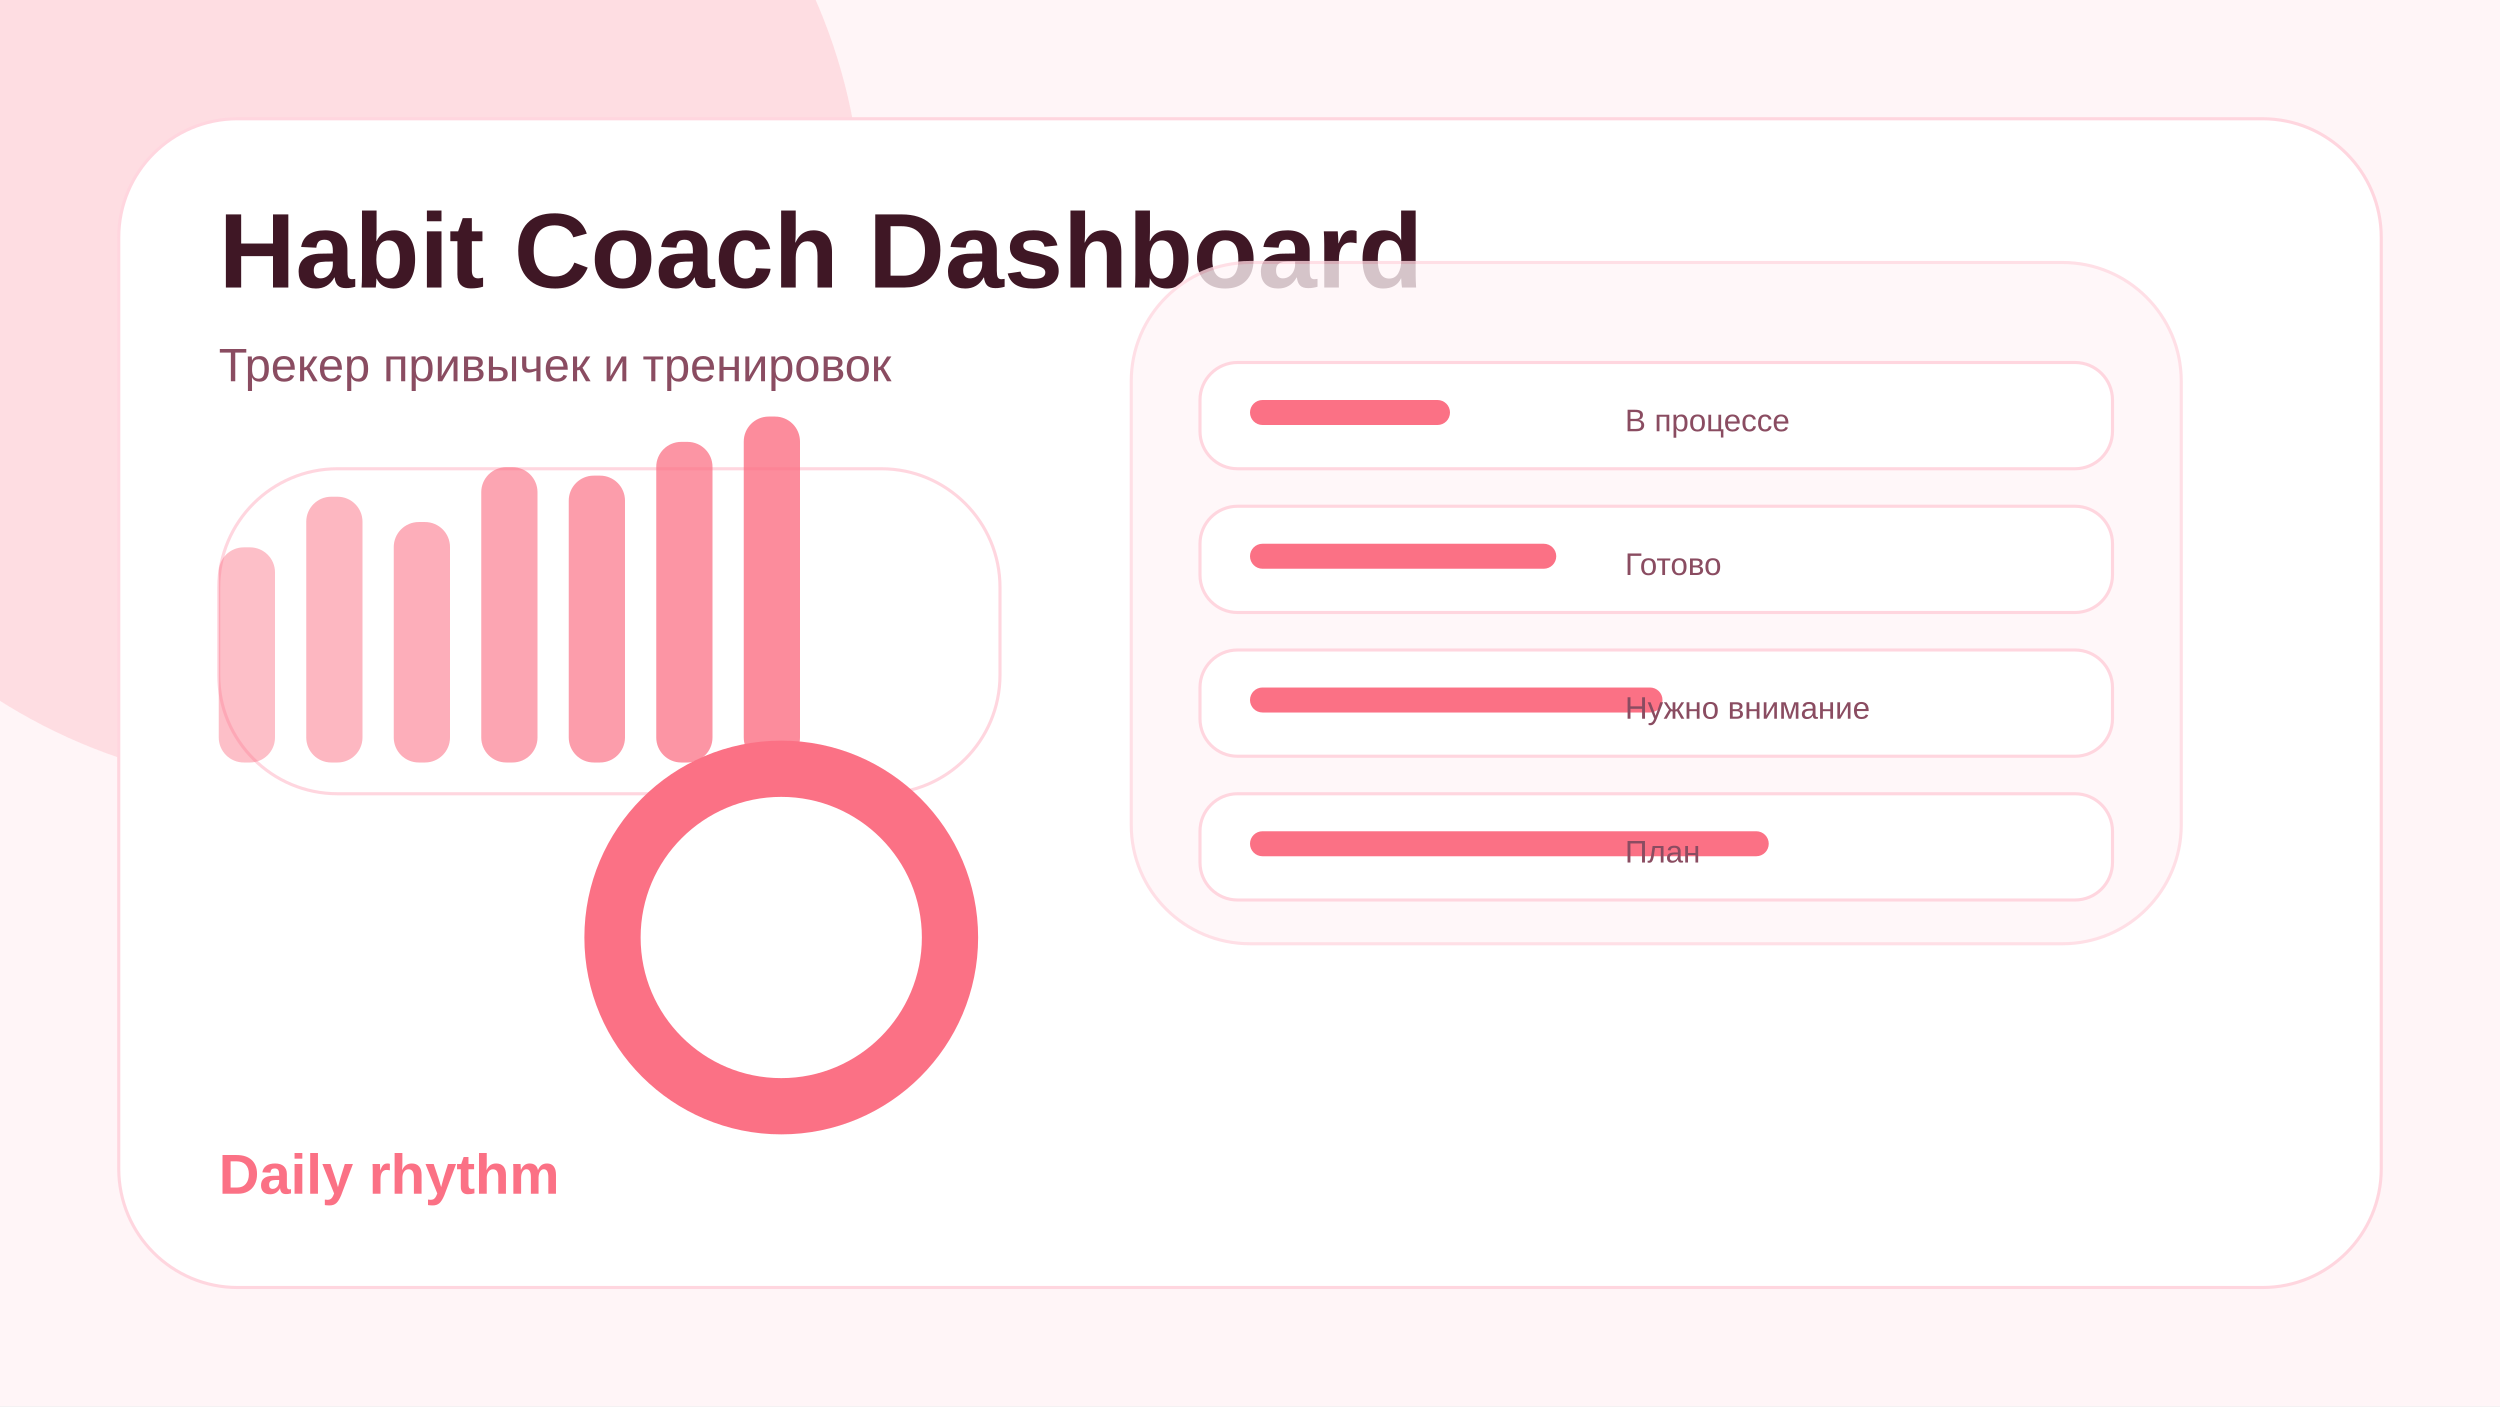
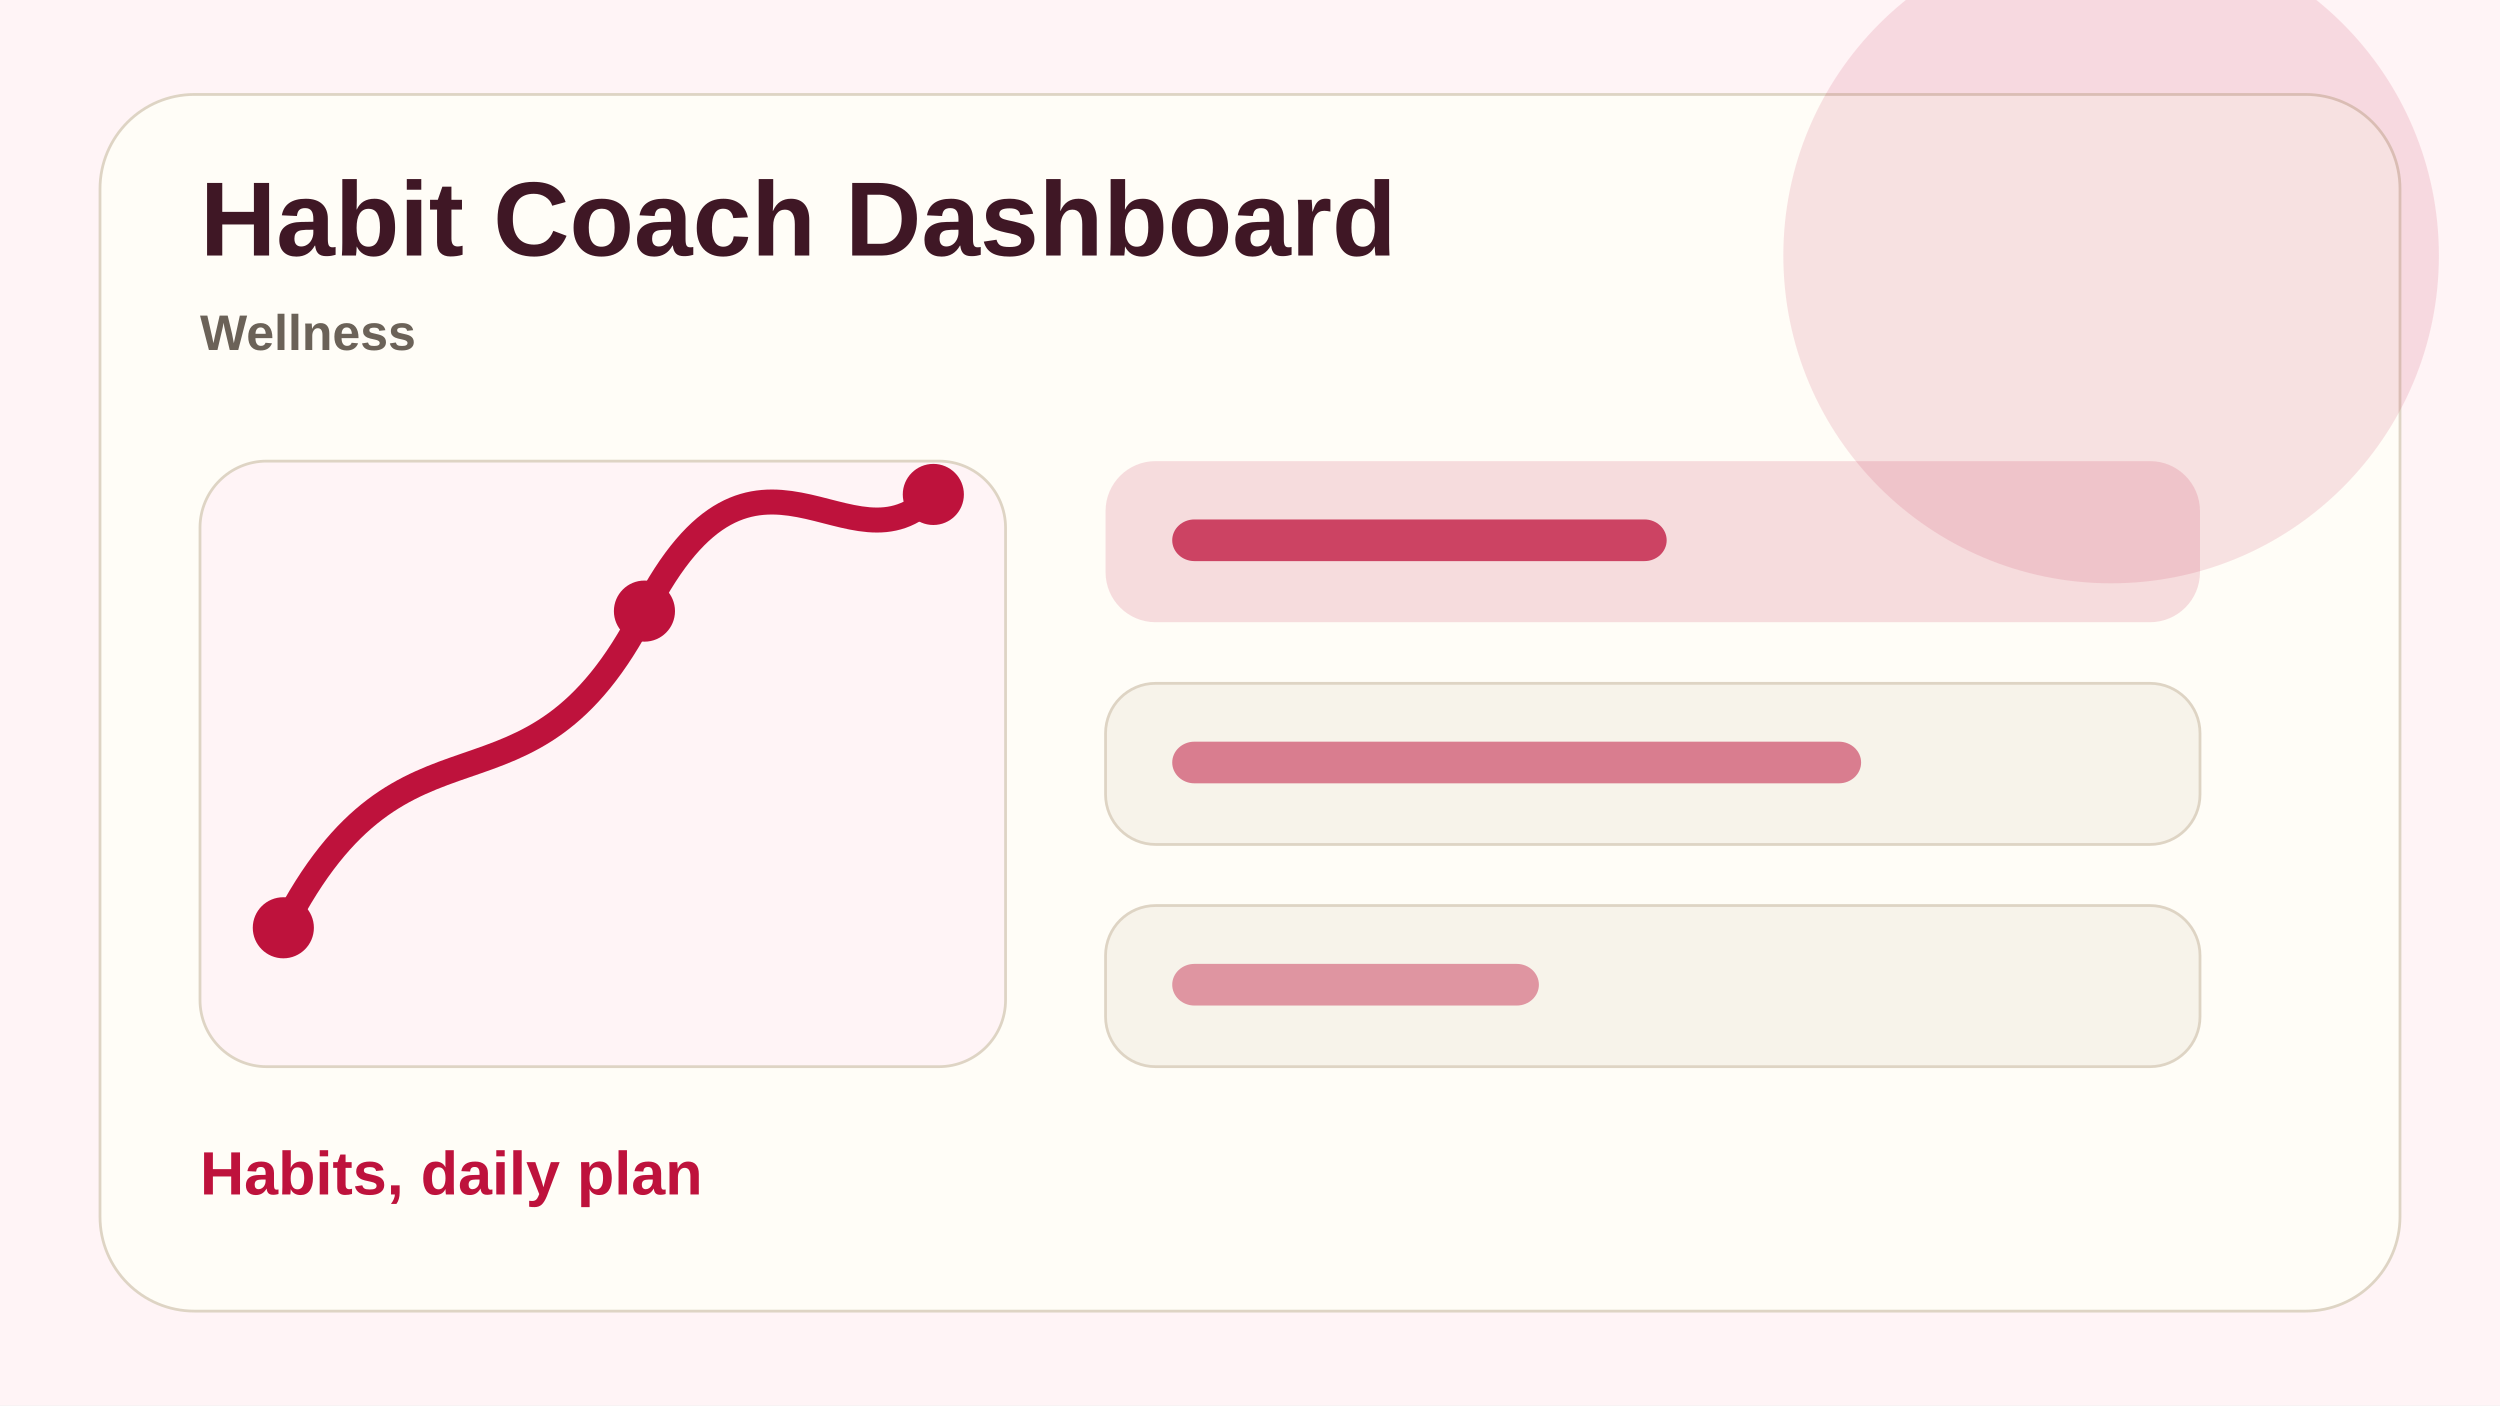
- <svg xmlns="http://www.w3.org/2000/svg" width="800" height="450" viewBox="0 0 800 450">
-   <rect width="800" height="450" fill="#fff5f7" />
-   <circle cx="96" cy="72" r="180" fill="#fb7185" opacity=".18" />
-   <rect x="38" y="38" width="724" height="374" rx="38" fill="#ffffff" stroke="#ffd6df" />
-   <text x="70" y="92" fill="#3f1725" font-family="Arial" font-size="34" font-weight="900">Habit Coach Dashboard</text>
-   <text x="70" y="122" fill="#8a4c61" font-family="Arial" font-size="15">Трекер привычек и тренировок</text>
-   <rect x="70" y="150" width="250" height="104" rx="38" fill="#ffffff" stroke="#ffd6df" />
-   <rect x="70" y="175.15" width="18" height="68.85" rx="8" fill="#fb7185" opacity="0.45" />
-   <rect x="98" y="158.95" width="18" height="85.05" rx="8" fill="#fb7185" opacity="0.51" />
-   <rect x="126" y="167.05" width="18" height="76.95" rx="8" fill="#fb7185" opacity="0.57" />
-   <rect x="154" y="149.5" width="18" height="94.5" rx="8" fill="#fb7185" opacity="0.63" />
-   <rect x="182" y="152.2" width="18" height="91.8" rx="8" fill="#fb7185" opacity="0.69" />
-   <rect x="210" y="141.4" width="18" height="102.6" rx="8" fill="#fb7185" opacity="0.75" />
-   <rect x="238" y="133.3" width="18" height="110.7" rx="8" fill="#fb7185" opacity="0.81" />
-   <rect x="362" y="84" width="336" height="218" rx="38" fill="#fff5f7" opacity=".78" stroke="#ffd6df" />
-   <rect x="384" y="116" width="292" height="34" rx="12" fill="#ffffff" stroke="#ffd6df" />
-   <rect x="400" y="128" width="64" height="8" rx="4" fill="#fb7185" />
-   <text x="520" y="138" fill="#8a4c61" font-size="10" font-family="Arial">В процессе</text>
-   <rect x="384" y="162" width="292" height="34" rx="12" fill="#ffffff" stroke="#ffd6df" />
-   <rect x="400" y="174" width="98" height="8" rx="4" fill="#fb7185" />
-   <text x="520" y="184" fill="#8a4c61" font-size="10" font-family="Arial">Готово</text>
-   <rect x="384" y="208" width="292" height="34" rx="12" fill="#ffffff" stroke="#ffd6df" />
-   <rect x="400" y="220" width="132" height="8" rx="4" fill="#fb7185" />
-   <text x="520" y="230" fill="#8a4c61" font-size="10" font-family="Arial">Нужно внимание</text>
-   <rect x="384" y="254" width="292" height="34" rx="12" fill="#ffffff" stroke="#ffd6df" />
-   <rect x="400" y="266" width="166" height="8" rx="4" fill="#fb7185" />
-   <text x="520" y="276" fill="#8a4c61" font-size="10" font-family="Arial">План</text>
-   <circle cx="250" cy="300" r="54" fill="none" stroke="#fb7185" stroke-width="18" />
-   <circle cx="250" cy="300" r="30" fill="#ffffff" />
-   <text x="70" y="382" fill="#fb7185" font-family="Arial" font-size="18" font-weight="900">Daily rhythm</text>
+ <svg xmlns="http://www.w3.org/2000/svg" width="900" height="506" viewBox="0 0 900 506">
+   <rect width="900" height="506" fill="#fff4f6" />
+   <rect x="36" y="34" width="828" height="438" rx="34" fill="#fffdf7" stroke="#ded4c4" />
+   <circle cx="760" cy="92" r="118" fill="#be123c" opacity=".12" />
+   <text x="72" y="92" fill="#3f1725" font-family="Arial" font-size="38" font-weight="900">Habit Coach Dashboard</text>
+   <text x="72" y="126" fill="#6b6258" font-family="Arial" font-size="18" font-weight="700">Wellness</text>
+   <rect x="72" y="166" width="290" height="218" rx="24" fill="#fff4f6" stroke="#ded4c4" />
+   <rect x="398" y="166" width="394" height="58" rx="18" fill="#be123c" opacity=".14" />
+   <rect x="422" y="187" width="178" height="15" rx="8" fill="#be123c" opacity=".76" />
+   <rect x="398" y="246" width="394" height="58" rx="18" fill="#f7f3ea" stroke="#ded4c4" />
+   <rect x="422" y="267" width="248" height="15" rx="8" fill="#be123c" opacity=".52" />
+   <rect x="398" y="326" width="394" height="58" rx="18" fill="#f7f3ea" stroke="#ded4c4" />
+   <rect x="422" y="347" width="132" height="15" rx="8" fill="#be123c" opacity=".42" />
+   <path d="M102 334 C146 248 190 302 232 220 C272 142 306 210 336 178" fill="none" stroke="#be123c" stroke-width="9" stroke-linecap="round" />
+   <circle cx="102" cy="334" r="11" fill="#be123c" />
+   <circle cx="232" cy="220" r="11" fill="#be123c" />
+   <circle cx="336" cy="178" r="11" fill="#be123c" />
+   <text x="72" y="430" fill="#be123c" font-family="Arial" font-size="22" font-weight="900">Habits, daily plan</text>
</svg>
